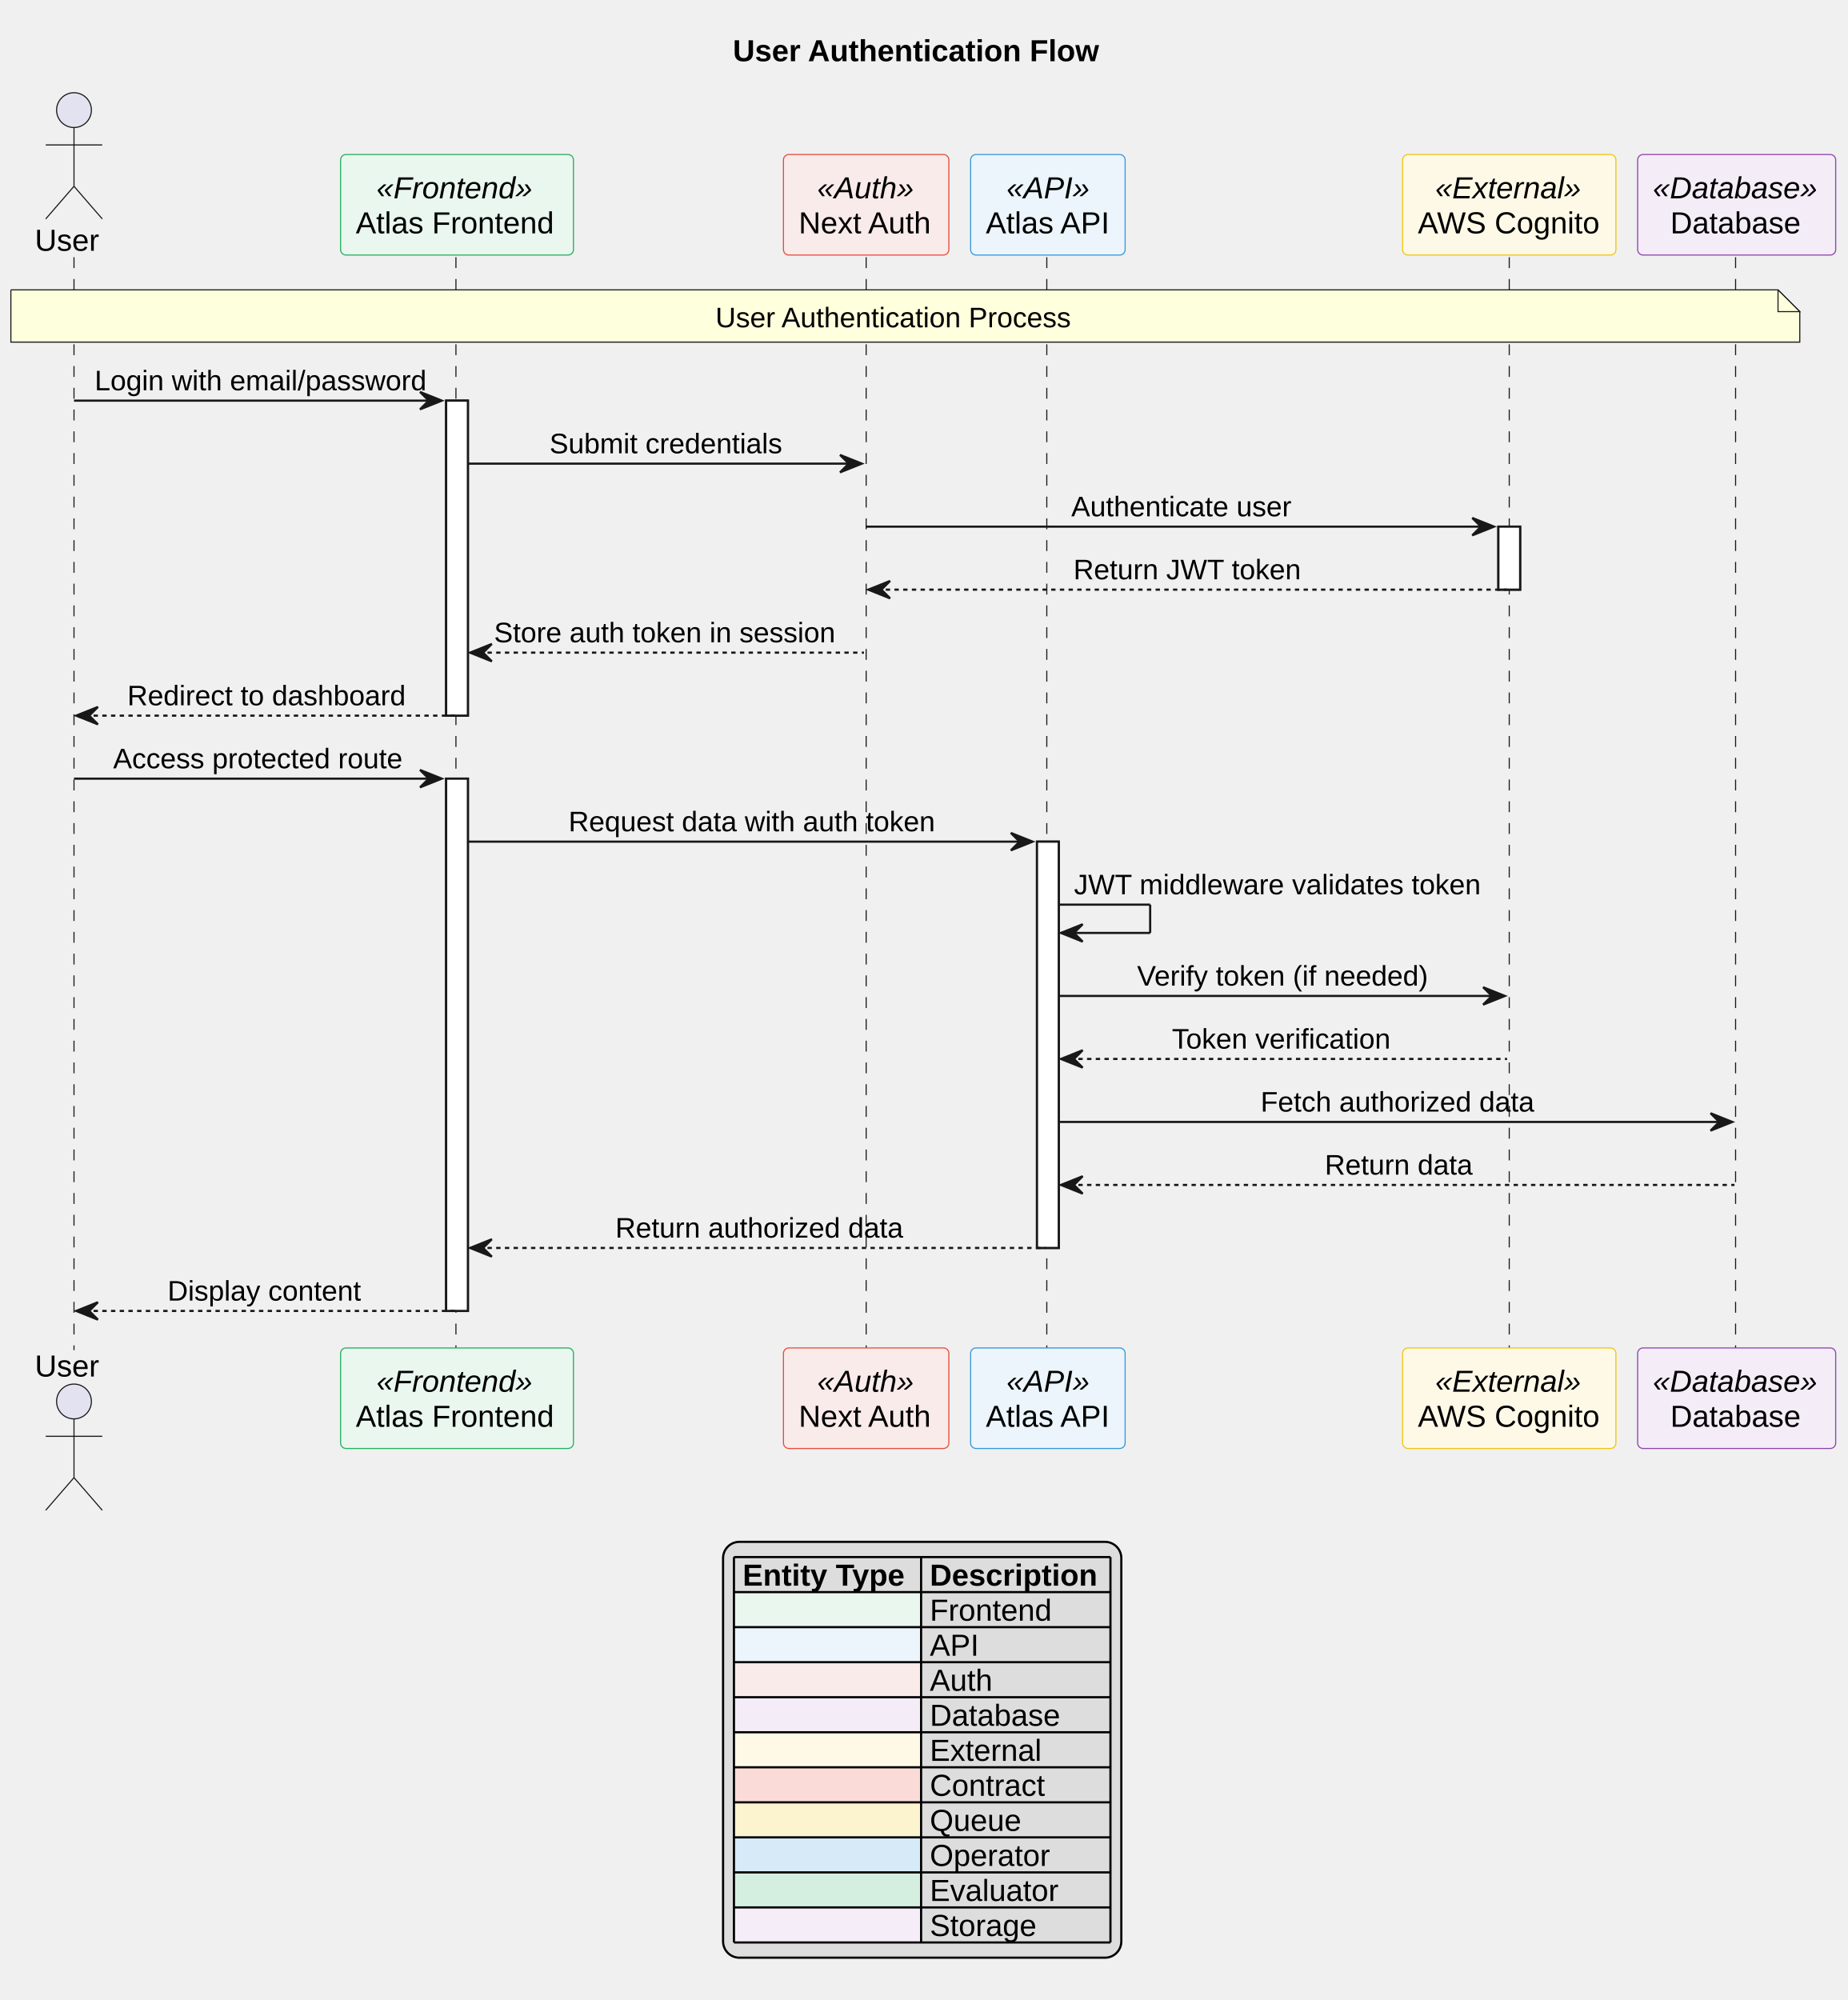
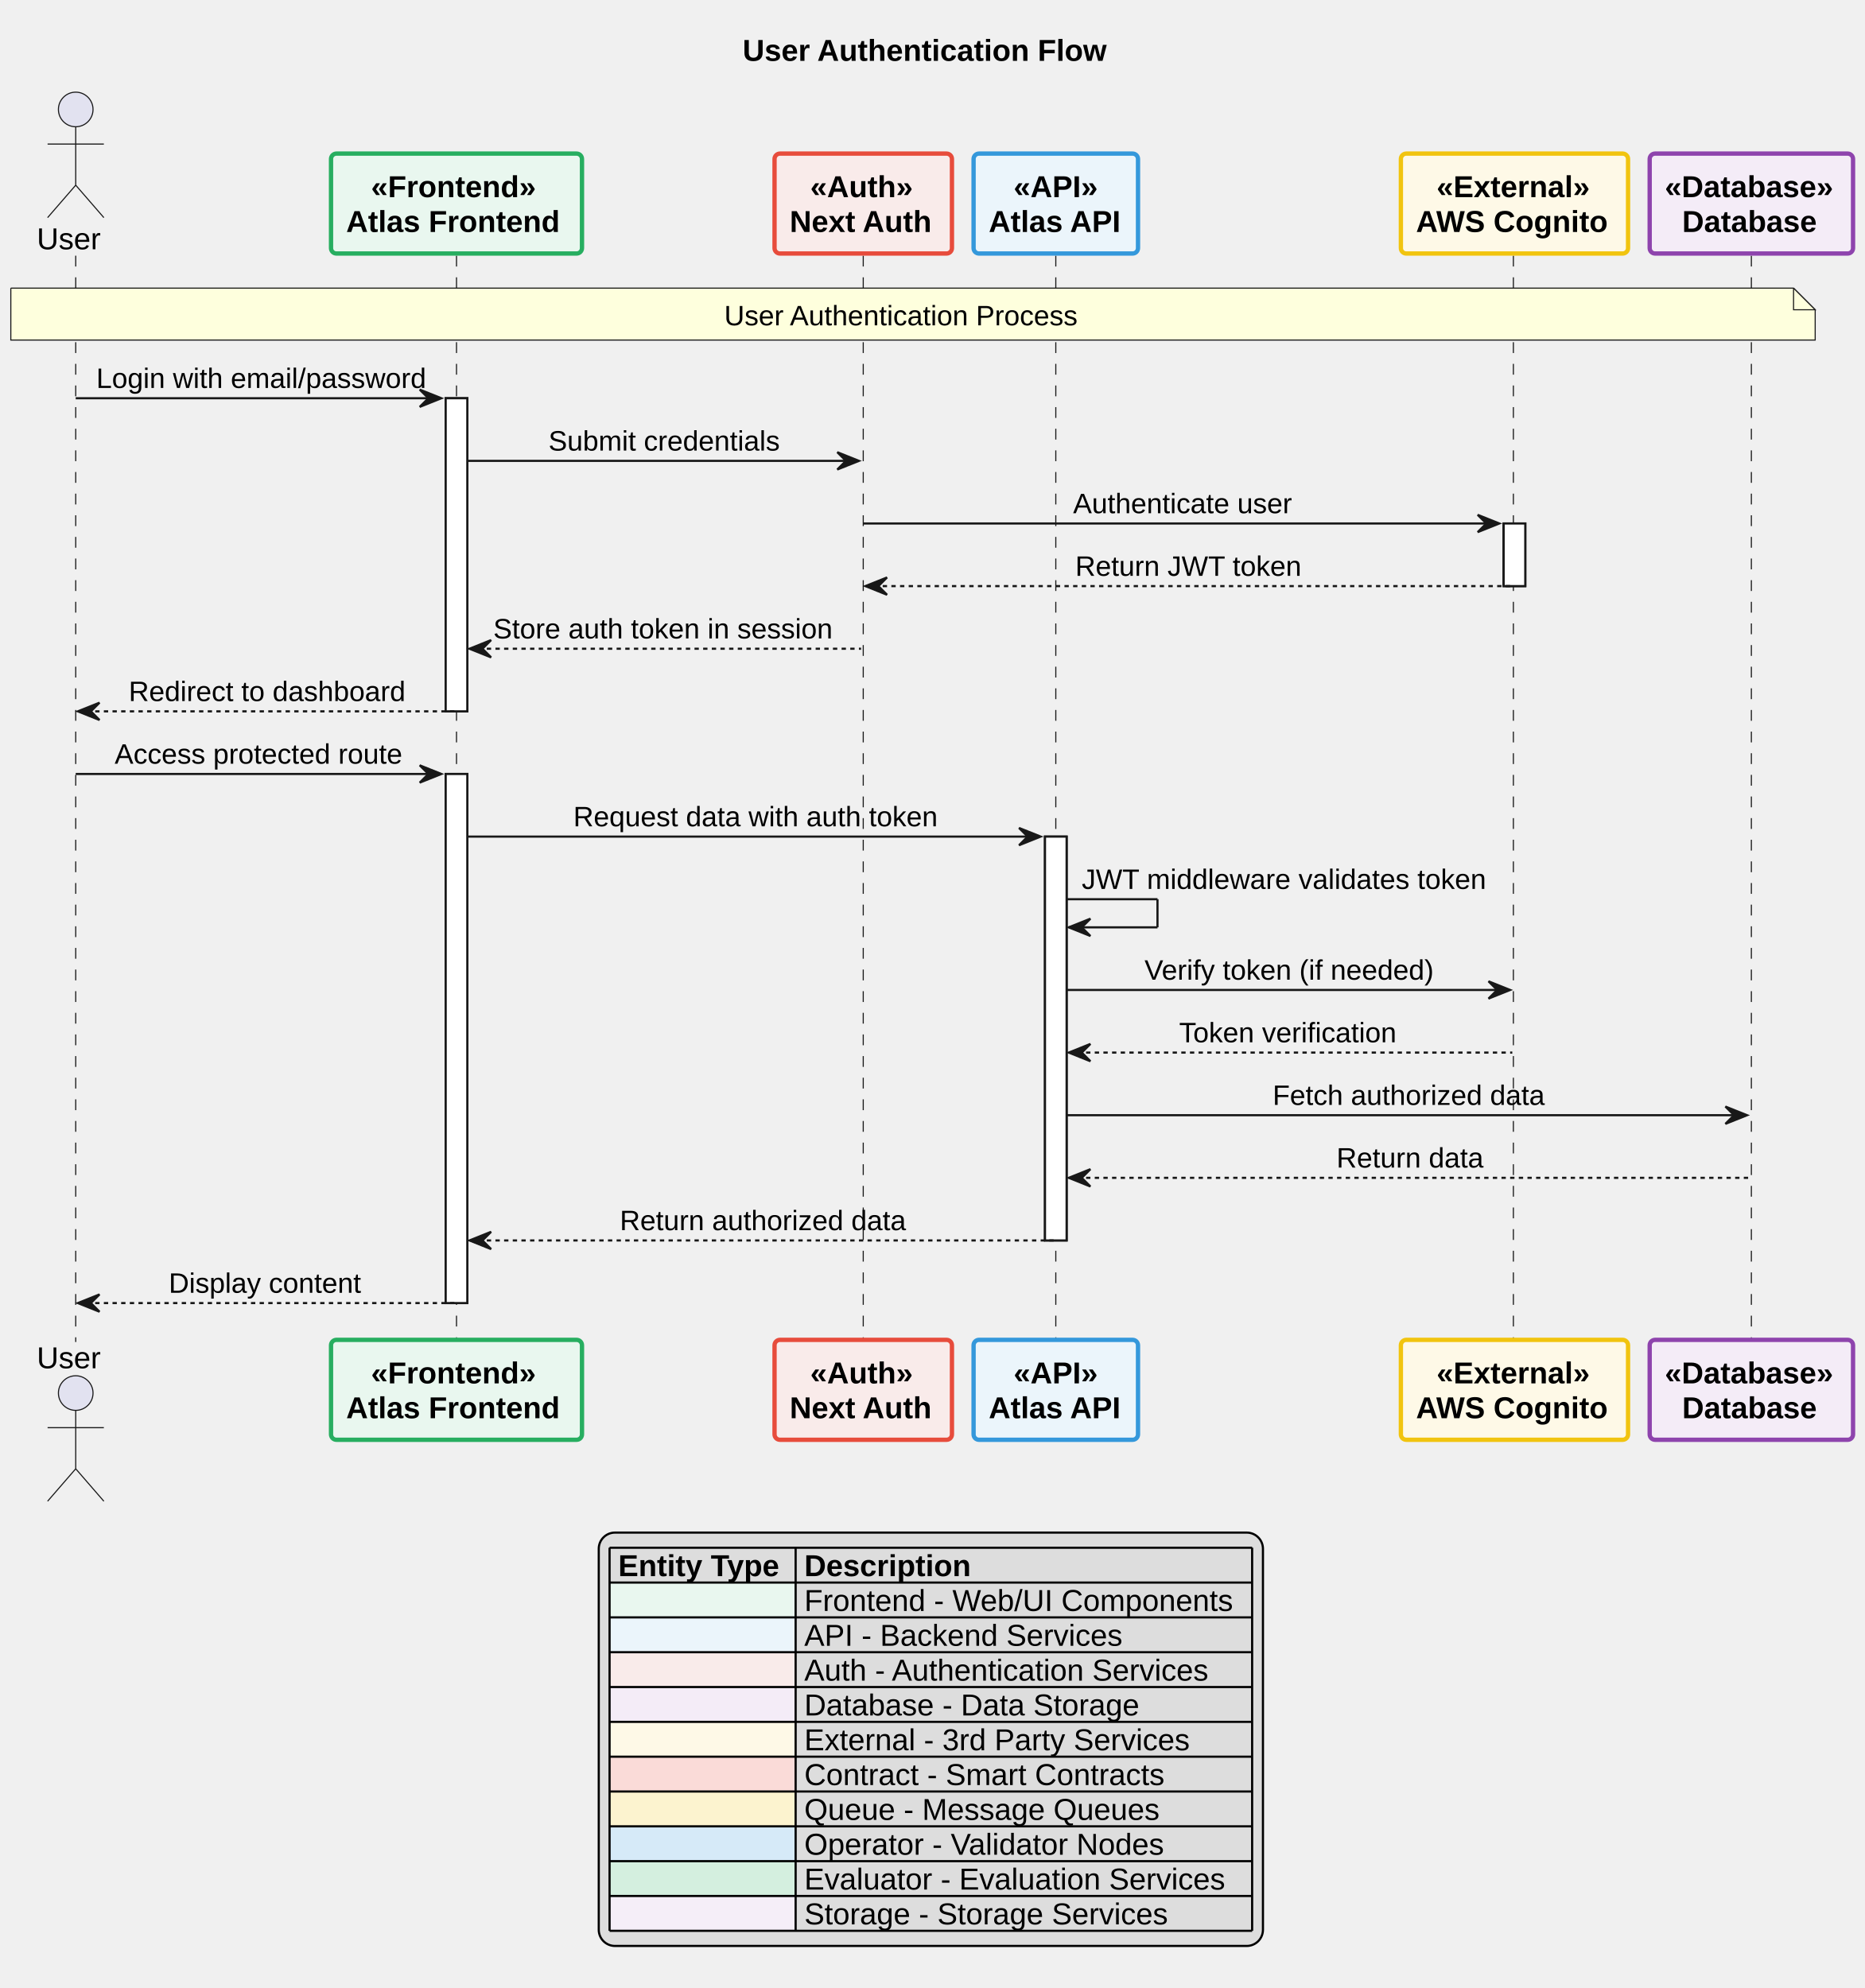
- <svg xmlns="http://www.w3.org/2000/svg" contentStyleType="text/css" height="919px" preserveAspectRatio="none" style="width:849px;height:919px;background:#FFFFFF;" version="1.1" viewBox="0 0 849 919" width="849px" zoomAndPan="magnify">
+ <svg xmlns="http://www.w3.org/2000/svg" contentStyleType="text/css" height="919px" preserveAspectRatio="none" style="width:862px;height:919px;background:#FFFFFF;" version="1.1" viewBox="0 0 862 919" width="862px" zoomAndPan="magnify">
  <defs />
  <g>
-     <text fill="#000000" font-family="Arial" font-size="14" font-weight="bold" lengthAdjust="spacing" textLength="174" x="336.75" y="28.132">User Authentication Flow</text>
-     <rect fill="#FFFFFF" height="144.744" style="stroke:#181818;stroke-width:1.0;" width="10" x="205" y="184.095" />
-     <rect fill="#FFFFFF" height="244.59" style="stroke:#181818;stroke-width:1.0;" width="10" x="205" y="357.787" />
-     <rect fill="#FFFFFF" height="186.692" style="stroke:#181818;stroke-width:1.0;" width="10" x="476.5" y="386.736" />
-     <rect fill="#FFFFFF" height="28.949" style="stroke:#181818;stroke-width:1.0;" width="10" x="688.5" y="241.992" />
-     <line style="stroke:#181818;stroke-width:0.5;stroke-dasharray:5.0,5.0;" x1="34" x2="34" y1="118.197" y2="620.377" />
-     <line style="stroke:#181818;stroke-width:0.5;stroke-dasharray:5.0,5.0;" x1="209.5" x2="209.5" y1="118.197" y2="620.377" />
-     <line style="stroke:#181818;stroke-width:0.5;stroke-dasharray:5.0,5.0;" x1="398" x2="398" y1="118.197" y2="620.377" />
-     <line style="stroke:#181818;stroke-width:0.5;stroke-dasharray:5.0,5.0;" x1="481" x2="481" y1="118.197" y2="620.377" />
-     <line style="stroke:#181818;stroke-width:0.5;stroke-dasharray:5.0,5.0;" x1="693.5" x2="693.5" y1="118.197" y2="620.377" />
-     <line style="stroke:#181818;stroke-width:0.5;stroke-dasharray:5.0,5.0;" x1="797.5" x2="797.5" y1="118.197" y2="620.377" />
-     <text fill="#000000" font-family="Arial" font-size="14" lengthAdjust="spacing" textLength="30" x="16" y="115.231">User</text>
-     <ellipse cx="34" cy="50.599" fill="#E2E2F0" rx="8" ry="8" style="stroke:#181818;stroke-width:0.5;" />
-     <path d="M34,58.599 L34,85.599 M21,66.599 L47,66.599 M34,85.599 L21,100.599 M34,85.599 L47,100.599 " fill="none" style="stroke:#181818;stroke-width:0.5;" />
-     <text fill="#000000" font-family="Arial" font-size="14" lengthAdjust="spacing" textLength="30" x="16" y="632.509">User</text>
-     <ellipse cx="34" cy="643.976" fill="#E2E2F0" rx="8" ry="8" style="stroke:#181818;stroke-width:0.5;" />
-     <path d="M34,651.976 L34,678.976 M21,659.976 L47,659.976 M34,678.976 L21,693.976 M34,678.976 L47,693.976 " fill="none" style="stroke:#181818;stroke-width:0.5;" />
-     <rect fill="#E9F7EF" height="46.197" rx="2.5" ry="2.5" style="stroke:#27AE60;stroke-width:0.5;" width="107" x="156.5" y="71" />
-     <text fill="#000000" font-family="Arial" font-size="14" font-style="italic" lengthAdjust="spacing" textLength="74" x="173" y="91.132">«Frontend»</text>
-     <text fill="#000000" font-family="Arial" font-size="14" lengthAdjust="spacing" textLength="93" x="163.5" y="107.231">Atlas Frontend</text>
-     <rect fill="#E9F7EF" height="46.197" rx="2.5" ry="2.5" style="stroke:#27AE60;stroke-width:0.5;" width="107" x="156.5" y="619.377" />
-     <text fill="#000000" font-family="Arial" font-size="14" font-style="italic" lengthAdjust="spacing" textLength="74" x="173" y="639.509">«Frontend»</text>
-     <text fill="#000000" font-family="Arial" font-size="14" lengthAdjust="spacing" textLength="93" x="163.5" y="655.607">Atlas Frontend</text>
-     <rect fill="#F9EBEA" height="46.197" rx="2.5" ry="2.5" style="stroke:#E74C3C;stroke-width:0.5;" width="76" x="360" y="71" />
-     <text fill="#000000" font-family="Arial" font-size="14" font-style="italic" lengthAdjust="spacing" textLength="45" x="375.5" y="91.132">«Auth»</text>
-     <text fill="#000000" font-family="Arial" font-size="14" lengthAdjust="spacing" textLength="62" x="367" y="107.231">Next Auth</text>
-     <rect fill="#F9EBEA" height="46.197" rx="2.5" ry="2.5" style="stroke:#E74C3C;stroke-width:0.5;" width="76" x="360" y="619.377" />
-     <text fill="#000000" font-family="Arial" font-size="14" font-style="italic" lengthAdjust="spacing" textLength="45" x="375.5" y="639.509">«Auth»</text>
-     <text fill="#000000" font-family="Arial" font-size="14" lengthAdjust="spacing" textLength="62" x="367" y="655.607">Next Auth</text>
-     <rect fill="#EBF5FB" height="46.197" rx="2.5" ry="2.5" style="stroke:#3498DB;stroke-width:0.5;" width="71" x="446" y="71" />
-     <text fill="#000000" font-family="Arial" font-size="14" font-style="italic" lengthAdjust="spacing" textLength="38" x="462.5" y="91.132">«API»</text>
-     <text fill="#000000" font-family="Arial" font-size="14" lengthAdjust="spacing" textLength="57" x="453" y="107.231">Atlas API</text>
-     <rect fill="#EBF5FB" height="46.197" rx="2.5" ry="2.5" style="stroke:#3498DB;stroke-width:0.5;" width="71" x="446" y="619.377" />
-     <text fill="#000000" font-family="Arial" font-size="14" font-style="italic" lengthAdjust="spacing" textLength="38" x="462.5" y="639.509">«API»</text>
-     <text fill="#000000" font-family="Arial" font-size="14" lengthAdjust="spacing" textLength="57" x="453" y="655.607">Atlas API</text>
-     <rect fill="#FEF9E7" height="46.197" rx="2.5" ry="2.5" style="stroke:#F1C40F;stroke-width:0.5;" width="98" x="644.5" y="71" />
-     <text fill="#000000" font-family="Arial" font-size="14" font-style="italic" lengthAdjust="spacing" textLength="68" x="659.5" y="91.132">«External»</text>
-     <text fill="#000000" font-family="Arial" font-size="14" lengthAdjust="spacing" textLength="84" x="651.5" y="107.231">AWS Cognito</text>
-     <rect fill="#FEF9E7" height="46.197" rx="2.5" ry="2.5" style="stroke:#F1C40F;stroke-width:0.5;" width="98" x="644.5" y="619.377" />
-     <text fill="#000000" font-family="Arial" font-size="14" font-style="italic" lengthAdjust="spacing" textLength="68" x="659.5" y="639.509">«External»</text>
-     <text fill="#000000" font-family="Arial" font-size="14" lengthAdjust="spacing" textLength="84" x="651.5" y="655.607">AWS Cognito</text>
-     <rect fill="#F4ECF7" height="46.197" rx="2.5" ry="2.5" style="stroke:#8E44AD;stroke-width:0.5;" width="91" x="752.5" y="71" />
-     <text fill="#000000" font-family="Arial" font-size="14" font-style="italic" lengthAdjust="spacing" textLength="77" x="759.5" y="91.132">«Database»</text>
-     <text fill="#000000" font-family="Arial" font-size="14" lengthAdjust="spacing" textLength="61" x="767.5" y="107.231">Database</text>
-     <rect fill="#F4ECF7" height="46.197" rx="2.5" ry="2.5" style="stroke:#8E44AD;stroke-width:0.5;" width="91" x="752.5" y="619.377" />
-     <text fill="#000000" font-family="Arial" font-size="14" font-style="italic" lengthAdjust="spacing" textLength="77" x="759.5" y="639.509">«Database»</text>
-     <text fill="#000000" font-family="Arial" font-size="14" lengthAdjust="spacing" textLength="61" x="767.5" y="655.607">Database</text>
-     <rect fill="#FFFFFF" height="144.744" style="stroke:#181818;stroke-width:1.0;" width="10" x="205" y="184.095" />
-     <rect fill="#FFFFFF" height="244.59" style="stroke:#181818;stroke-width:1.0;" width="10" x="205" y="357.787" />
-     <rect fill="#FFFFFF" height="186.692" style="stroke:#181818;stroke-width:1.0;" width="10" x="476.5" y="386.736" />
-     <rect fill="#FFFFFF" height="28.949" style="stroke:#181818;stroke-width:1.0;" width="10" x="688.5" y="241.992" />
-     <path d="M5,133.197 L5,157.197 L827,157.197 L827,143.197 L817,133.197 L5,133.197 " fill="#FEFFDD" style="stroke:#181818;stroke-width:0.5;" />
-     <path d="M817,133.197 L817,143.197 L827,143.197 L817,133.197 " fill="#FEFFDD" style="stroke:#181818;stroke-width:0.5;" />
-     <text fill="#000000" font-family="Arial" font-size="13" lengthAdjust="spacing" textLength="166" x="328.75" y="150.391">User Authentication Process</text>
-     <polygon fill="#181818" points="193,180.095,203,184.095,193,188.095,197,184.095" style="stroke:#181818;stroke-width:1.0;" />
-     <line style="stroke:#181818;stroke-width:1.0;" x1="34" x2="199" y1="184.095" y2="184.095" />
-     <text fill="#000000" font-family="Arial" font-size="13" lengthAdjust="spacing" textLength="152" x="43.5" y="179.34">Login with email/password</text>
-     <polygon fill="#181818" points="386,209.043,396,213.043,386,217.043,390,213.043" style="stroke:#181818;stroke-width:1.0;" />
-     <line style="stroke:#181818;stroke-width:1.0;" x1="215" x2="392" y1="213.043" y2="213.043" />
-     <text fill="#000000" font-family="Arial" font-size="13" lengthAdjust="spacing" textLength="108" x="252.5" y="208.289">Submit credentials</text>
-     <polygon fill="#181818" points="676.5,237.992,686.5,241.992,676.5,245.992,680.5,241.992" style="stroke:#181818;stroke-width:1.0;" />
-     <line style="stroke:#181818;stroke-width:1.0;" x1="398" x2="682.5" y1="241.992" y2="241.992" />
-     <text fill="#000000" font-family="Arial" font-size="13" lengthAdjust="spacing" textLength="102" x="492.25" y="237.237">Authenticate user</text>
-     <polygon fill="#181818" points="409,266.941,399,270.941,409,274.941,405,270.941" style="stroke:#181818;stroke-width:1.0;" />
-     <line style="stroke:#181818;stroke-width:1.0;stroke-dasharray:2.0,2.0;" x1="403" x2="692.5" y1="270.941" y2="270.941" />
-     <text fill="#000000" font-family="Arial" font-size="13" lengthAdjust="spacing" textLength="105" x="493.25" y="266.186">Return JWT token</text>
-     <polygon fill="#181818" points="226,295.89,216,299.89,226,303.89,222,299.89" style="stroke:#181818;stroke-width:1.0;" />
-     <line style="stroke:#181818;stroke-width:1.0;stroke-dasharray:2.0,2.0;" x1="220" x2="397" y1="299.89" y2="299.89" />
-     <text fill="#000000" font-family="Arial" font-size="13" lengthAdjust="spacing" textLength="159" x="227" y="295.135">Store auth token in session</text>
-     <polygon fill="#181818" points="45,324.838,35,328.838,45,332.838,41,328.838" style="stroke:#181818;stroke-width:1.0;" />
-     <line style="stroke:#181818;stroke-width:1.0;stroke-dasharray:2.0,2.0;" x1="39" x2="209" y1="328.838" y2="328.838" />
-     <text fill="#000000" font-family="Arial" font-size="13" lengthAdjust="spacing" textLength="127" x="58.5" y="324.084">Redirect to dashboard</text>
-     <polygon fill="#181818" points="193,353.787,203,357.787,193,361.787,197,357.787" style="stroke:#181818;stroke-width:1.0;" />
-     <line style="stroke:#181818;stroke-width:1.0;" x1="34" x2="199" y1="357.787" y2="357.787" />
-     <text fill="#000000" font-family="Arial" font-size="13" lengthAdjust="spacing" textLength="135" x="52" y="353.032">Access protected route</text>
-     <polygon fill="#181818" points="464.5,382.736,474.5,386.736,464.5,390.736,468.5,386.736" style="stroke:#181818;stroke-width:1.0;" />
-     <line style="stroke:#181818;stroke-width:1.0;" x1="215" x2="470.5" y1="386.736" y2="386.736" />
-     <text fill="#000000" font-family="Arial" font-size="13" lengthAdjust="spacing" textLength="169" x="261.25" y="381.981">Request data with auth token</text>
-     <line style="stroke:#181818;stroke-width:1.0;" x1="486.5" x2="528.5" y1="415.685" y2="415.685" />
-     <line style="stroke:#181818;stroke-width:1.0;" x1="528.5" x2="528.5" y1="415.685" y2="428.685" />
-     <line style="stroke:#181818;stroke-width:1.0;" x1="487.5" x2="528.5" y1="428.685" y2="428.685" />
-     <polygon fill="#181818" points="497.5,424.685,487.5,428.685,497.5,432.685,493.5,428.685" style="stroke:#181818;stroke-width:1.0;" />
-     <text fill="#000000" font-family="Arial" font-size="13" lengthAdjust="spacing" textLength="188" x="493.5" y="410.93">JWT middleware validates token</text>
-     <polygon fill="#181818" points="681.5,453.633,691.5,457.633,681.5,461.633,685.5,457.633" style="stroke:#181818;stroke-width:1.0;" />
-     <line style="stroke:#181818;stroke-width:1.0;" x1="486.5" x2="687.5" y1="457.633" y2="457.633" />
-     <text fill="#000000" font-family="Arial" font-size="13" lengthAdjust="spacing" textLength="135" x="522.5" y="452.878">Verify token (if needed)</text>
-     <polygon fill="#181818" points="497.5,482.582,487.5,486.582,497.5,490.582,493.5,486.582" style="stroke:#181818;stroke-width:1.0;" />
-     <line style="stroke:#181818;stroke-width:1.0;stroke-dasharray:2.0,2.0;" x1="491.5" x2="692.5" y1="486.582" y2="486.582" />
-     <text fill="#000000" font-family="Arial" font-size="13" lengthAdjust="spacing" textLength="103" x="538.5" y="481.827">Token verification</text>
-     <polygon fill="#181818" points="786,511.531,796,515.531,786,519.531,790,515.531" style="stroke:#181818;stroke-width:1.0;" />
-     <line style="stroke:#181818;stroke-width:1.0;" x1="486.5" x2="792" y1="515.531" y2="515.531" />
-     <text fill="#000000" font-family="Arial" font-size="13" lengthAdjust="spacing" textLength="126" x="579.25" y="510.776">Fetch authorized data</text>
-     <polygon fill="#181818" points="497.5,540.48,487.5,544.48,497.5,548.48,493.5,544.48" style="stroke:#181818;stroke-width:1.0;" />
-     <line style="stroke:#181818;stroke-width:1.0;stroke-dasharray:2.0,2.0;" x1="491.5" x2="797" y1="544.48" y2="544.48" />
-     <text fill="#000000" font-family="Arial" font-size="13" lengthAdjust="spacing" textLength="67" x="608.75" y="539.725">Return data</text>
-     <polygon fill="#181818" points="226,569.428,216,573.428,226,577.428,222,573.428" style="stroke:#181818;stroke-width:1.0;" />
-     <line style="stroke:#181818;stroke-width:1.0;stroke-dasharray:2.0,2.0;" x1="220" x2="480.5" y1="573.428" y2="573.428" />
-     <text fill="#000000" font-family="Arial" font-size="13" lengthAdjust="spacing" textLength="131" x="282.75" y="568.673">Return authorized data</text>
-     <polygon fill="#181818" points="45,598.377,35,602.377,45,606.377,41,602.377" style="stroke:#181818;stroke-width:1.0;" />
-     <line style="stroke:#181818;stroke-width:1.0;stroke-dasharray:2.0,2.0;" x1="39" x2="209" y1="602.377" y2="602.377" />
-     <text fill="#000000" font-family="Arial" font-size="13" lengthAdjust="spacing" textLength="90" x="77" y="597.622">Display content</text>
-     <rect fill="#DDDDDD" height="191.085" id="_legend" rx="7.5" ry="7.5" style="stroke:#000000;stroke-width:1.0;" width="183" x="332.25" y="708.476" />
-     <text fill="#000000" font-family="Arial" font-size="14" font-weight="bold" lengthAdjust="spacing" textLength="78" x="341.25" y="728.607">Entity Type</text>
-     <text fill="#000000" font-family="Arial" font-size="14" font-weight="bold" lengthAdjust="spacing" textLength="79" x="427.25" y="728.607">Description</text>
-     <rect fill="#E9F7EF" height="16.099" style="stroke:none;stroke-width:1.0;" width="86" x="337.25" y="731.574" />
-     <text fill="#000000" font-family="Arial" font-size="14" lengthAdjust="spacing" textLength="4" x="337.25" y="744.706"> </text>
-     <text fill="#000000" font-family="Arial" font-size="14" lengthAdjust="spacing" textLength="58" x="427.25" y="744.706">Frontend</text>
-     <rect fill="#EBF5FB" height="16.099" style="stroke:none;stroke-width:1.0;" width="86" x="337.25" y="747.673" />
-     <text fill="#000000" font-family="Arial" font-size="14" lengthAdjust="spacing" textLength="4" x="337.25" y="760.805"> </text>
-     <text fill="#000000" font-family="Arial" font-size="14" lengthAdjust="spacing" textLength="22" x="427.25" y="760.805">API</text>
-     <rect fill="#F9EBEA" height="16.099" style="stroke:none;stroke-width:1.0;" width="86" x="337.25" y="763.771" />
-     <text fill="#000000" font-family="Arial" font-size="14" lengthAdjust="spacing" textLength="4" x="337.25" y="776.903"> </text>
-     <text fill="#000000" font-family="Arial" font-size="14" lengthAdjust="spacing" textLength="29" x="427.25" y="776.903">Auth</text>
-     <rect fill="#F4ECF7" height="16.099" style="stroke:none;stroke-width:1.0;" width="86" x="337.25" y="779.87" />
-     <text fill="#000000" font-family="Arial" font-size="14" lengthAdjust="spacing" textLength="4" x="337.25" y="793.002"> </text>
-     <text fill="#000000" font-family="Arial" font-size="14" lengthAdjust="spacing" textLength="61" x="427.25" y="793.002">Database</text>
-     <rect fill="#FEF9E7" height="16.099" style="stroke:none;stroke-width:1.0;" width="86" x="337.25" y="795.969" />
-     <text fill="#000000" font-family="Arial" font-size="14" lengthAdjust="spacing" textLength="4" x="337.25" y="809.101"> </text>
-     <text fill="#000000" font-family="Arial" font-size="14" lengthAdjust="spacing" textLength="52" x="427.25" y="809.101">External</text>
-     <rect fill="#FADBD8" height="16.099" style="stroke:none;stroke-width:1.0;" width="86" x="337.25" y="812.067" />
-     <text fill="#000000" font-family="Arial" font-size="14" lengthAdjust="spacing" textLength="4" x="337.25" y="825.199"> </text>
-     <text fill="#000000" font-family="Arial" font-size="14" lengthAdjust="spacing" textLength="54" x="427.25" y="825.199">Contract</text>
-     <rect fill="#FCF3CF" height="16.099" style="stroke:none;stroke-width:1.0;" width="86" x="337.25" y="828.166" />
-     <text fill="#000000" font-family="Arial" font-size="14" lengthAdjust="spacing" textLength="4" x="337.25" y="841.298"> </text>
-     <text fill="#000000" font-family="Arial" font-size="14" lengthAdjust="spacing" textLength="43" x="427.25" y="841.298">Queue</text>
-     <rect fill="#D6EAF8" height="16.099" style="stroke:none;stroke-width:1.0;" width="86" x="337.25" y="844.265" />
-     <text fill="#000000" font-family="Arial" font-size="14" lengthAdjust="spacing" textLength="4" x="337.25" y="857.396"> </text>
-     <text fill="#000000" font-family="Arial" font-size="14" lengthAdjust="spacing" textLength="57" x="427.25" y="857.396">Operator</text>
-     <rect fill="#D4EFDF" height="16.099" style="stroke:none;stroke-width:1.0;" width="86" x="337.25" y="860.363" />
-     <text fill="#000000" font-family="Arial" font-size="14" lengthAdjust="spacing" textLength="4" x="337.25" y="873.495"> </text>
-     <text fill="#000000" font-family="Arial" font-size="14" lengthAdjust="spacing" textLength="60" x="427.25" y="873.495">Evaluator</text>
-     <rect fill="#F5EEF8" height="16.099" style="stroke:none;stroke-width:1.0;" width="86" x="337.25" y="876.462" />
-     <text fill="#000000" font-family="Arial" font-size="14" lengthAdjust="spacing" textLength="4" x="337.25" y="889.594"> </text>
-     <text fill="#000000" font-family="Arial" font-size="14" lengthAdjust="spacing" textLength="50" x="427.25" y="889.594">Storage</text>
-     <line style="stroke:#000000;stroke-width:1.0;" x1="337.25" x2="510.25" y1="715.476" y2="715.476" />
-     <line style="stroke:#000000;stroke-width:1.0;" x1="337.25" x2="510.25" y1="731.574" y2="731.574" />
-     <line style="stroke:#000000;stroke-width:1.0;" x1="337.25" x2="510.25" y1="747.673" y2="747.673" />
-     <line style="stroke:#000000;stroke-width:1.0;" x1="337.25" x2="510.25" y1="763.771" y2="763.771" />
-     <line style="stroke:#000000;stroke-width:1.0;" x1="337.25" x2="510.25" y1="779.87" y2="779.87" />
-     <line style="stroke:#000000;stroke-width:1.0;" x1="337.25" x2="510.25" y1="795.969" y2="795.969" />
-     <line style="stroke:#000000;stroke-width:1.0;" x1="337.25" x2="510.25" y1="812.067" y2="812.067" />
-     <line style="stroke:#000000;stroke-width:1.0;" x1="337.25" x2="510.25" y1="828.166" y2="828.166" />
-     <line style="stroke:#000000;stroke-width:1.0;" x1="337.25" x2="510.25" y1="844.265" y2="844.265" />
-     <line style="stroke:#000000;stroke-width:1.0;" x1="337.25" x2="510.25" y1="860.363" y2="860.363" />
-     <line style="stroke:#000000;stroke-width:1.0;" x1="337.25" x2="510.25" y1="876.462" y2="876.462" />
-     <line style="stroke:#000000;stroke-width:1.0;" x1="337.25" x2="510.25" y1="892.561" y2="892.561" />
-     <line style="stroke:#000000;stroke-width:1.0;" x1="337.25" x2="337.25" y1="715.476" y2="892.561" />
-     <line style="stroke:#000000;stroke-width:1.0;" x1="423.25" x2="423.25" y1="715.476" y2="892.561" />
-     <line style="stroke:#000000;stroke-width:1.0;" x1="510.25" x2="510.25" y1="715.476" y2="892.561" />
+     <text fill="#000000" font-family="Arial" font-size="14" font-weight="bold" lengthAdjust="spacing" textLength="174" x="343.25" y="28.132">User Authentication Flow</text>
+     <rect fill="#FFFFFF" height="144.744" style="stroke:#181818;stroke-width:1.0;" width="10" x="206" y="184.095" />
+     <rect fill="#FFFFFF" height="244.59" style="stroke:#181818;stroke-width:1.0;" width="10" x="206" y="357.787" />
+     <rect fill="#FFFFFF" height="186.692" style="stroke:#181818;stroke-width:1.0;" width="10" x="483" y="386.736" />
+     <rect fill="#FFFFFF" height="28.949" style="stroke:#181818;stroke-width:1.0;" width="10" x="695" y="241.992" />
+     <line style="stroke:#181818;stroke-width:0.5;stroke-dasharray:5.0,5.0;" x1="35" x2="35" y1="118.197" y2="620.377" />
+     <line style="stroke:#181818;stroke-width:0.5;stroke-dasharray:5.0,5.0;" x1="211" x2="211" y1="118.197" y2="620.377" />
+     <line style="stroke:#181818;stroke-width:0.5;stroke-dasharray:5.0,5.0;" x1="399" x2="399" y1="118.197" y2="620.377" />
+     <line style="stroke:#181818;stroke-width:0.5;stroke-dasharray:5.0,5.0;" x1="488" x2="488" y1="118.197" y2="620.377" />
+     <line style="stroke:#181818;stroke-width:0.5;stroke-dasharray:5.0,5.0;" x1="699.5" x2="699.5" y1="118.197" y2="620.377" />
+     <line style="stroke:#181818;stroke-width:0.5;stroke-dasharray:5.0,5.0;" x1="809.5" x2="809.5" y1="118.197" y2="620.377" />
+     <text fill="#000000" font-family="Arial" font-size="14" lengthAdjust="spacing" textLength="30" x="17" y="115.231">User</text>
+     <ellipse cx="35" cy="50.599" fill="#E2E2F0" rx="8" ry="8" style="stroke:#181818;stroke-width:0.5;" />
+     <path d="M35,58.599 L35,85.599 M22,66.599 L48,66.599 M35,85.599 L22,100.599 M35,85.599 L48,100.599 " fill="none" style="stroke:#181818;stroke-width:0.5;" />
+     <text fill="#000000" font-family="Arial" font-size="14" lengthAdjust="spacing" textLength="30" x="17" y="632.509">User</text>
+     <ellipse cx="35" cy="643.976" fill="#E2E2F0" rx="8" ry="8" style="stroke:#181818;stroke-width:0.5;" />
+     <path d="M35,651.976 L35,678.976 M22,659.976 L48,659.976 M35,678.976 L22,693.976 M35,678.976 L48,693.976 " fill="none" style="stroke:#181818;stroke-width:0.5;" />
+     <rect fill="#E9F7EF" height="46.197" rx="2.5" ry="2.5" style="stroke:#27AE60;stroke-width:2.0;" width="116" x="153" y="71" />
+     <text fill="#000000" font-family="Arial" font-size="14" font-weight="bold" lengthAdjust="spacing" textLength="79" x="171.5" y="91.132">«Frontend»</text>
+     <text fill="#000000" font-family="Arial" font-size="14" font-weight="bold" lengthAdjust="spacing" textLength="102" x="160" y="107.231">Atlas Frontend</text>
+     <rect fill="#E9F7EF" height="46.197" rx="2.5" ry="2.5" style="stroke:#27AE60;stroke-width:2.0;" width="116" x="153" y="619.377" />
+     <text fill="#000000" font-family="Arial" font-size="14" font-weight="bold" lengthAdjust="spacing" textLength="79" x="171.5" y="639.509">«Frontend»</text>
+     <text fill="#000000" font-family="Arial" font-size="14" font-weight="bold" lengthAdjust="spacing" textLength="102" x="160" y="655.607">Atlas Frontend</text>
+     <rect fill="#F9EBEA" height="46.197" rx="2.5" ry="2.5" style="stroke:#E74C3C;stroke-width:2.0;" width="82" x="358" y="71" />
+     <text fill="#000000" font-family="Arial" font-size="14" font-weight="bold" lengthAdjust="spacing" textLength="49" x="374.5" y="91.132">«Auth»</text>
+     <text fill="#000000" font-family="Arial" font-size="14" font-weight="bold" lengthAdjust="spacing" textLength="68" x="365" y="107.231">Next Auth</text>
+     <rect fill="#F9EBEA" height="46.197" rx="2.5" ry="2.5" style="stroke:#E74C3C;stroke-width:2.0;" width="82" x="358" y="619.377" />
+     <text fill="#000000" font-family="Arial" font-size="14" font-weight="bold" lengthAdjust="spacing" textLength="49" x="374.5" y="639.509">«Auth»</text>
+     <text fill="#000000" font-family="Arial" font-size="14" font-weight="bold" lengthAdjust="spacing" textLength="68" x="365" y="655.607">Next Auth</text>
+     <rect fill="#EBF5FB" height="46.197" rx="2.5" ry="2.5" style="stroke:#3498DB;stroke-width:2.0;" width="76" x="450" y="71" />
+     <text fill="#000000" font-family="Arial" font-size="14" font-weight="bold" lengthAdjust="spacing" textLength="39" x="468.5" y="91.132">«API»</text>
+     <text fill="#000000" font-family="Arial" font-size="14" font-weight="bold" lengthAdjust="spacing" textLength="62" x="457" y="107.231">Atlas API</text>
+     <rect fill="#EBF5FB" height="46.197" rx="2.5" ry="2.5" style="stroke:#3498DB;stroke-width:2.0;" width="76" x="450" y="619.377" />
+     <text fill="#000000" font-family="Arial" font-size="14" font-weight="bold" lengthAdjust="spacing" textLength="39" x="468.5" y="639.509">«API»</text>
+     <text fill="#000000" font-family="Arial" font-size="14" font-weight="bold" lengthAdjust="spacing" textLength="62" x="457" y="655.607">Atlas API</text>
+     <rect fill="#FEF9E7" height="46.197" rx="2.5" ry="2.5" style="stroke:#F1C40F;stroke-width:2.0;" width="105" x="647.5" y="71" />
+     <text fill="#000000" font-family="Arial" font-size="14" font-weight="bold" lengthAdjust="spacing" textLength="72" x="664" y="91.132">«External»</text>
+     <text fill="#000000" font-family="Arial" font-size="14" font-weight="bold" lengthAdjust="spacing" textLength="91" x="654.5" y="107.231">AWS Cognito</text>
+     <rect fill="#FEF9E7" height="46.197" rx="2.5" ry="2.5" style="stroke:#F1C40F;stroke-width:2.0;" width="105" x="647.5" y="619.377" />
+     <text fill="#000000" font-family="Arial" font-size="14" font-weight="bold" lengthAdjust="spacing" textLength="72" x="664" y="639.509">«External»</text>
+     <text fill="#000000" font-family="Arial" font-size="14" font-weight="bold" lengthAdjust="spacing" textLength="91" x="654.5" y="655.607">AWS Cognito</text>
+     <rect fill="#F4ECF7" height="46.197" rx="2.5" ry="2.5" style="stroke:#8E44AD;stroke-width:2.0;" width="94" x="762.5" y="71" />
+     <text fill="#000000" font-family="Arial" font-size="14" font-weight="bold" lengthAdjust="spacing" textLength="80" x="769.5" y="91.132">«Database»</text>
+     <text fill="#000000" font-family="Arial" font-size="14" font-weight="bold" lengthAdjust="spacing" textLength="64" x="777.5" y="107.231">Database</text>
+     <rect fill="#F4ECF7" height="46.197" rx="2.5" ry="2.5" style="stroke:#8E44AD;stroke-width:2.0;" width="94" x="762.5" y="619.377" />
+     <text fill="#000000" font-family="Arial" font-size="14" font-weight="bold" lengthAdjust="spacing" textLength="80" x="769.5" y="639.509">«Database»</text>
+     <text fill="#000000" font-family="Arial" font-size="14" font-weight="bold" lengthAdjust="spacing" textLength="64" x="777.5" y="655.607">Database</text>
+     <rect fill="#FFFFFF" height="144.744" style="stroke:#181818;stroke-width:1.0;" width="10" x="206" y="184.095" />
+     <rect fill="#FFFFFF" height="244.59" style="stroke:#181818;stroke-width:1.0;" width="10" x="206" y="357.787" />
+     <rect fill="#FFFFFF" height="186.692" style="stroke:#181818;stroke-width:1.0;" width="10" x="483" y="386.736" />
+     <rect fill="#FFFFFF" height="28.949" style="stroke:#181818;stroke-width:1.0;" width="10" x="695" y="241.992" />
+     <path d="M5,133.197 L5,157.197 L839,157.197 L839,143.197 L829,133.197 L5,133.197 " fill="#FEFFDD" style="stroke:#181818;stroke-width:0.5;" />
+     <path d="M829,133.197 L829,143.197 L839,143.197 L829,133.197 " fill="#FEFFDD" style="stroke:#181818;stroke-width:0.5;" />
+     <text fill="#000000" font-family="Arial" font-size="13" lengthAdjust="spacing" textLength="166" x="334.75" y="150.391">User Authentication Process</text>
+     <polygon fill="#181818" points="194,180.095,204,184.095,194,188.095,198,184.095" style="stroke:#181818;stroke-width:1.0;" />
+     <line style="stroke:#181818;stroke-width:1.0;" x1="35" x2="200" y1="184.095" y2="184.095" />
+     <text fill="#000000" font-family="Arial" font-size="13" lengthAdjust="spacing" textLength="152" x="44.5" y="179.34">Login with email/password</text>
+     <polygon fill="#181818" points="387,209.043,397,213.043,387,217.043,391,213.043" style="stroke:#181818;stroke-width:1.0;" />
+     <line style="stroke:#181818;stroke-width:1.0;" x1="216" x2="393" y1="213.043" y2="213.043" />
+     <text fill="#000000" font-family="Arial" font-size="13" lengthAdjust="spacing" textLength="108" x="253.5" y="208.289">Submit credentials</text>
+     <polygon fill="#181818" points="683,237.992,693,241.992,683,245.992,687,241.992" style="stroke:#181818;stroke-width:1.0;" />
+     <line style="stroke:#181818;stroke-width:1.0;" x1="399" x2="689" y1="241.992" y2="241.992" />
+     <text fill="#000000" font-family="Arial" font-size="13" lengthAdjust="spacing" textLength="102" x="496" y="237.237">Authenticate user</text>
+     <polygon fill="#181818" points="410,266.941,400,270.941,410,274.941,406,270.941" style="stroke:#181818;stroke-width:1.0;" />
+     <line style="stroke:#181818;stroke-width:1.0;stroke-dasharray:2.0,2.0;" x1="404" x2="699" y1="270.941" y2="270.941" />
+     <text fill="#000000" font-family="Arial" font-size="13" lengthAdjust="spacing" textLength="105" x="497" y="266.186">Return JWT token</text>
+     <polygon fill="#181818" points="227,295.89,217,299.89,227,303.89,223,299.89" style="stroke:#181818;stroke-width:1.0;" />
+     <line style="stroke:#181818;stroke-width:1.0;stroke-dasharray:2.0,2.0;" x1="221" x2="398" y1="299.89" y2="299.89" />
+     <text fill="#000000" font-family="Arial" font-size="13" lengthAdjust="spacing" textLength="159" x="228" y="295.135">Store auth token in session</text>
+     <polygon fill="#181818" points="46,324.838,36,328.838,46,332.838,42,328.838" style="stroke:#181818;stroke-width:1.0;" />
+     <line style="stroke:#181818;stroke-width:1.0;stroke-dasharray:2.0,2.0;" x1="40" x2="210" y1="328.838" y2="328.838" />
+     <text fill="#000000" font-family="Arial" font-size="13" lengthAdjust="spacing" textLength="127" x="59.5" y="324.084">Redirect to dashboard</text>
+     <polygon fill="#181818" points="194,353.787,204,357.787,194,361.787,198,357.787" style="stroke:#181818;stroke-width:1.0;" />
+     <line style="stroke:#181818;stroke-width:1.0;" x1="35" x2="200" y1="357.787" y2="357.787" />
+     <text fill="#000000" font-family="Arial" font-size="13" lengthAdjust="spacing" textLength="135" x="53" y="353.032">Access protected route</text>
+     <polygon fill="#181818" points="471,382.736,481,386.736,471,390.736,475,386.736" style="stroke:#181818;stroke-width:1.0;" />
+     <line style="stroke:#181818;stroke-width:1.0;" x1="216" x2="477" y1="386.736" y2="386.736" />
+     <text fill="#000000" font-family="Arial" font-size="13" lengthAdjust="spacing" textLength="169" x="265" y="381.981">Request data with auth token</text>
+     <line style="stroke:#181818;stroke-width:1.0;" x1="493" x2="535" y1="415.685" y2="415.685" />
+     <line style="stroke:#181818;stroke-width:1.0;" x1="535" x2="535" y1="415.685" y2="428.685" />
+     <line style="stroke:#181818;stroke-width:1.0;" x1="494" x2="535" y1="428.685" y2="428.685" />
+     <polygon fill="#181818" points="504,424.685,494,428.685,504,432.685,500,428.685" style="stroke:#181818;stroke-width:1.0;" />
+     <text fill="#000000" font-family="Arial" font-size="13" lengthAdjust="spacing" textLength="188" x="500" y="410.93">JWT middleware validates token</text>
+     <polygon fill="#181818" points="688,453.633,698,457.633,688,461.633,692,457.633" style="stroke:#181818;stroke-width:1.0;" />
+     <line style="stroke:#181818;stroke-width:1.0;" x1="493" x2="694" y1="457.633" y2="457.633" />
+     <text fill="#000000" font-family="Arial" font-size="13" lengthAdjust="spacing" textLength="135" x="529" y="452.878">Verify token (if needed)</text>
+     <polygon fill="#181818" points="504,482.582,494,486.582,504,490.582,500,486.582" style="stroke:#181818;stroke-width:1.0;" />
+     <line style="stroke:#181818;stroke-width:1.0;stroke-dasharray:2.0,2.0;" x1="498" x2="699" y1="486.582" y2="486.582" />
+     <text fill="#000000" font-family="Arial" font-size="13" lengthAdjust="spacing" textLength="103" x="545" y="481.827">Token verification</text>
+     <polygon fill="#181818" points="797.5,511.531,807.5,515.531,797.5,519.531,801.5,515.531" style="stroke:#181818;stroke-width:1.0;" />
+     <line style="stroke:#181818;stroke-width:1.0;" x1="493" x2="803.5" y1="515.531" y2="515.531" />
+     <text fill="#000000" font-family="Arial" font-size="13" lengthAdjust="spacing" textLength="126" x="588.25" y="510.776">Fetch authorized data</text>
+     <polygon fill="#181818" points="504,540.48,494,544.48,504,548.48,500,544.48" style="stroke:#181818;stroke-width:1.0;" />
+     <line style="stroke:#181818;stroke-width:1.0;stroke-dasharray:2.0,2.0;" x1="498" x2="808.5" y1="544.48" y2="544.48" />
+     <text fill="#000000" font-family="Arial" font-size="13" lengthAdjust="spacing" textLength="67" x="617.75" y="539.725">Return data</text>
+     <polygon fill="#181818" points="227,569.428,217,573.428,227,577.428,223,573.428" style="stroke:#181818;stroke-width:1.0;" />
+     <line style="stroke:#181818;stroke-width:1.0;stroke-dasharray:2.0,2.0;" x1="221" x2="487" y1="573.428" y2="573.428" />
+     <text fill="#000000" font-family="Arial" font-size="13" lengthAdjust="spacing" textLength="131" x="286.5" y="568.673">Return authorized data</text>
+     <polygon fill="#181818" points="46,598.377,36,602.377,46,606.377,42,602.377" style="stroke:#181818;stroke-width:1.0;" />
+     <line style="stroke:#181818;stroke-width:1.0;stroke-dasharray:2.0,2.0;" x1="40" x2="210" y1="602.377" y2="602.377" />
+     <text fill="#000000" font-family="Arial" font-size="13" lengthAdjust="spacing" textLength="90" x="78" y="597.622">Display content</text>
+     <rect fill="#DDDDDD" height="191.085" id="_legend" rx="7.5" ry="7.5" style="stroke:#000000;stroke-width:1.0;" width="307" x="276.75" y="708.476" />
+     <text fill="#000000" font-family="Arial" font-size="14" font-weight="bold" lengthAdjust="spacing" textLength="78" x="285.75" y="728.607">Entity Type</text>
+     <text fill="#000000" font-family="Arial" font-size="14" font-weight="bold" lengthAdjust="spacing" textLength="79" x="371.75" y="728.607">Description</text>
+     <rect fill="#E9F7EF" height="16.099" style="stroke:none;stroke-width:1.0;" width="86" x="281.75" y="731.574" />
+     <text fill="#000000" font-family="Arial" font-size="14" lengthAdjust="spacing" textLength="4" x="281.75" y="744.706"> </text>
+     <text fill="#000000" font-family="Arial" font-size="14" lengthAdjust="spacing" textLength="203" x="371.75" y="744.706">Frontend - Web/UI Components</text>
+     <rect fill="#EBF5FB" height="16.099" style="stroke:none;stroke-width:1.0;" width="86" x="281.75" y="747.673" />
+     <text fill="#000000" font-family="Arial" font-size="14" lengthAdjust="spacing" textLength="4" x="281.75" y="760.805"> </text>
+     <text fill="#000000" font-family="Arial" font-size="14" lengthAdjust="spacing" textLength="148" x="371.75" y="760.805">API - Backend Services</text>
+     <rect fill="#F9EBEA" height="16.099" style="stroke:none;stroke-width:1.0;" width="86" x="281.75" y="763.771" />
+     <text fill="#000000" font-family="Arial" font-size="14" lengthAdjust="spacing" textLength="4" x="281.75" y="776.903"> </text>
+     <text fill="#000000" font-family="Arial" font-size="14" lengthAdjust="spacing" textLength="190" x="371.75" y="776.903">Auth - Authentication Services</text>
+     <rect fill="#F4ECF7" height="16.099" style="stroke:none;stroke-width:1.0;" width="86" x="281.75" y="779.87" />
+     <text fill="#000000" font-family="Arial" font-size="14" lengthAdjust="spacing" textLength="4" x="281.75" y="793.002"> </text>
+     <text fill="#000000" font-family="Arial" font-size="14" lengthAdjust="spacing" textLength="158" x="371.75" y="793.002">Database - Data Storage</text>
+     <rect fill="#FEF9E7" height="16.099" style="stroke:none;stroke-width:1.0;" width="86" x="281.75" y="795.969" />
+     <text fill="#000000" font-family="Arial" font-size="14" lengthAdjust="spacing" textLength="4" x="281.75" y="809.101"> </text>
+     <text fill="#000000" font-family="Arial" font-size="14" lengthAdjust="spacing" textLength="181" x="371.75" y="809.101">External - 3rd Party Services</text>
+     <rect fill="#FADBD8" height="16.099" style="stroke:none;stroke-width:1.0;" width="86" x="281.75" y="812.067" />
+     <text fill="#000000" font-family="Arial" font-size="14" lengthAdjust="spacing" textLength="4" x="281.75" y="825.199"> </text>
+     <text fill="#000000" font-family="Arial" font-size="14" lengthAdjust="spacing" textLength="170" x="371.75" y="825.199">Contract - Smart Contracts</text>
+     <rect fill="#FCF3CF" height="16.099" style="stroke:none;stroke-width:1.0;" width="86" x="281.75" y="828.166" />
+     <text fill="#000000" font-family="Arial" font-size="14" lengthAdjust="spacing" textLength="4" x="281.75" y="841.298"> </text>
+     <text fill="#000000" font-family="Arial" font-size="14" lengthAdjust="spacing" textLength="168" x="371.75" y="841.298">Queue - Message Queues</text>
+     <rect fill="#D6EAF8" height="16.099" style="stroke:none;stroke-width:1.0;" width="86" x="281.75" y="844.265" />
+     <text fill="#000000" font-family="Arial" font-size="14" lengthAdjust="spacing" textLength="4" x="281.75" y="857.396"> </text>
+     <text fill="#000000" font-family="Arial" font-size="14" lengthAdjust="spacing" textLength="171" x="371.75" y="857.396">Operator - Validator Nodes</text>
+     <rect fill="#D4EFDF" height="16.099" style="stroke:none;stroke-width:1.0;" width="86" x="281.75" y="860.363" />
+     <text fill="#000000" font-family="Arial" font-size="14" lengthAdjust="spacing" textLength="4" x="281.75" y="873.495"> </text>
+     <text fill="#000000" font-family="Arial" font-size="14" lengthAdjust="spacing" textLength="197" x="371.75" y="873.495">Evaluator - Evaluation Services</text>
+     <rect fill="#F5EEF8" height="16.099" style="stroke:none;stroke-width:1.0;" width="86" x="281.75" y="876.462" />
+     <text fill="#000000" font-family="Arial" font-size="14" lengthAdjust="spacing" textLength="4" x="281.75" y="889.594"> </text>
+     <text fill="#000000" font-family="Arial" font-size="14" lengthAdjust="spacing" textLength="171" x="371.75" y="889.594">Storage - Storage Services</text>
+     <line style="stroke:#000000;stroke-width:1.0;" x1="281.75" x2="578.75" y1="715.476" y2="715.476" />
+     <line style="stroke:#000000;stroke-width:1.0;" x1="281.75" x2="578.75" y1="731.574" y2="731.574" />
+     <line style="stroke:#000000;stroke-width:1.0;" x1="281.75" x2="578.75" y1="747.673" y2="747.673" />
+     <line style="stroke:#000000;stroke-width:1.0;" x1="281.75" x2="578.75" y1="763.771" y2="763.771" />
+     <line style="stroke:#000000;stroke-width:1.0;" x1="281.75" x2="578.75" y1="779.87" y2="779.87" />
+     <line style="stroke:#000000;stroke-width:1.0;" x1="281.75" x2="578.75" y1="795.969" y2="795.969" />
+     <line style="stroke:#000000;stroke-width:1.0;" x1="281.75" x2="578.75" y1="812.067" y2="812.067" />
+     <line style="stroke:#000000;stroke-width:1.0;" x1="281.75" x2="578.75" y1="828.166" y2="828.166" />
+     <line style="stroke:#000000;stroke-width:1.0;" x1="281.75" x2="578.75" y1="844.265" y2="844.265" />
+     <line style="stroke:#000000;stroke-width:1.0;" x1="281.75" x2="578.75" y1="860.363" y2="860.363" />
+     <line style="stroke:#000000;stroke-width:1.0;" x1="281.75" x2="578.75" y1="876.462" y2="876.462" />
+     <line style="stroke:#000000;stroke-width:1.0;" x1="281.75" x2="578.75" y1="892.561" y2="892.561" />
+     <line style="stroke:#000000;stroke-width:1.0;" x1="281.75" x2="281.75" y1="715.476" y2="892.561" />
+     <line style="stroke:#000000;stroke-width:1.0;" x1="367.75" x2="367.75" y1="715.476" y2="892.561" />
+     <line style="stroke:#000000;stroke-width:1.0;" x1="578.75" x2="578.75" y1="715.476" y2="892.561" />
  </g>
</svg>
